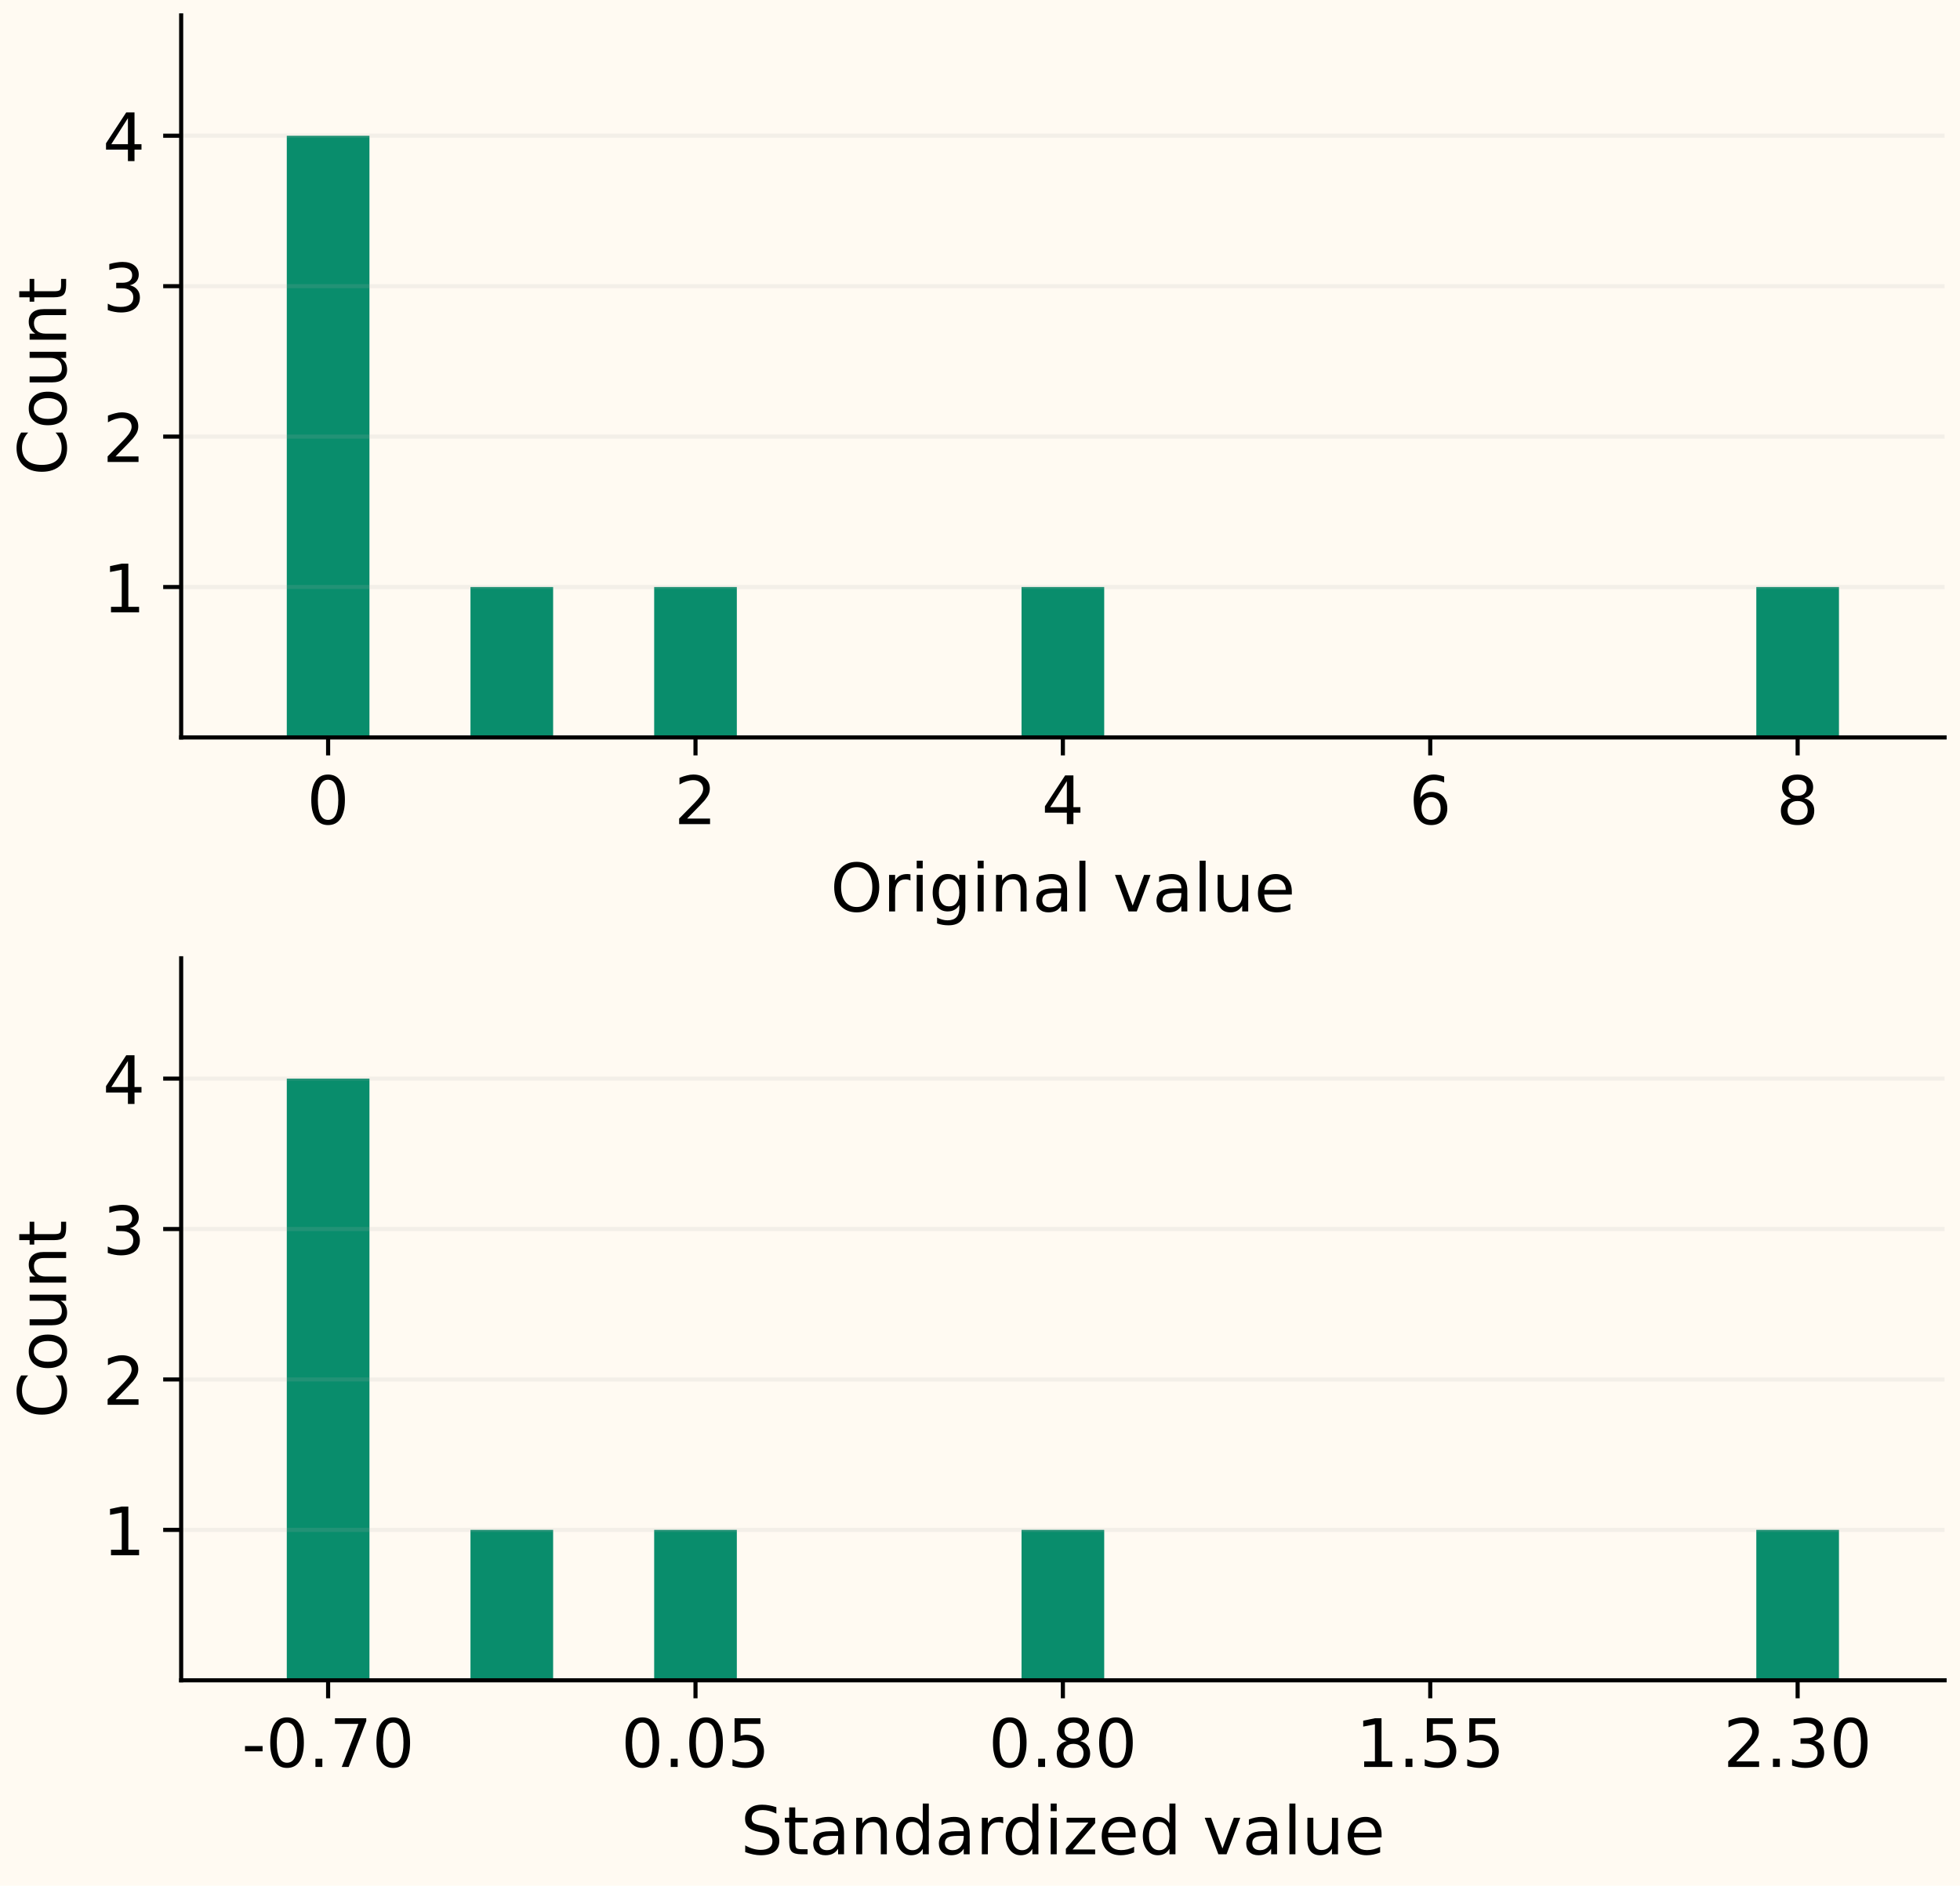
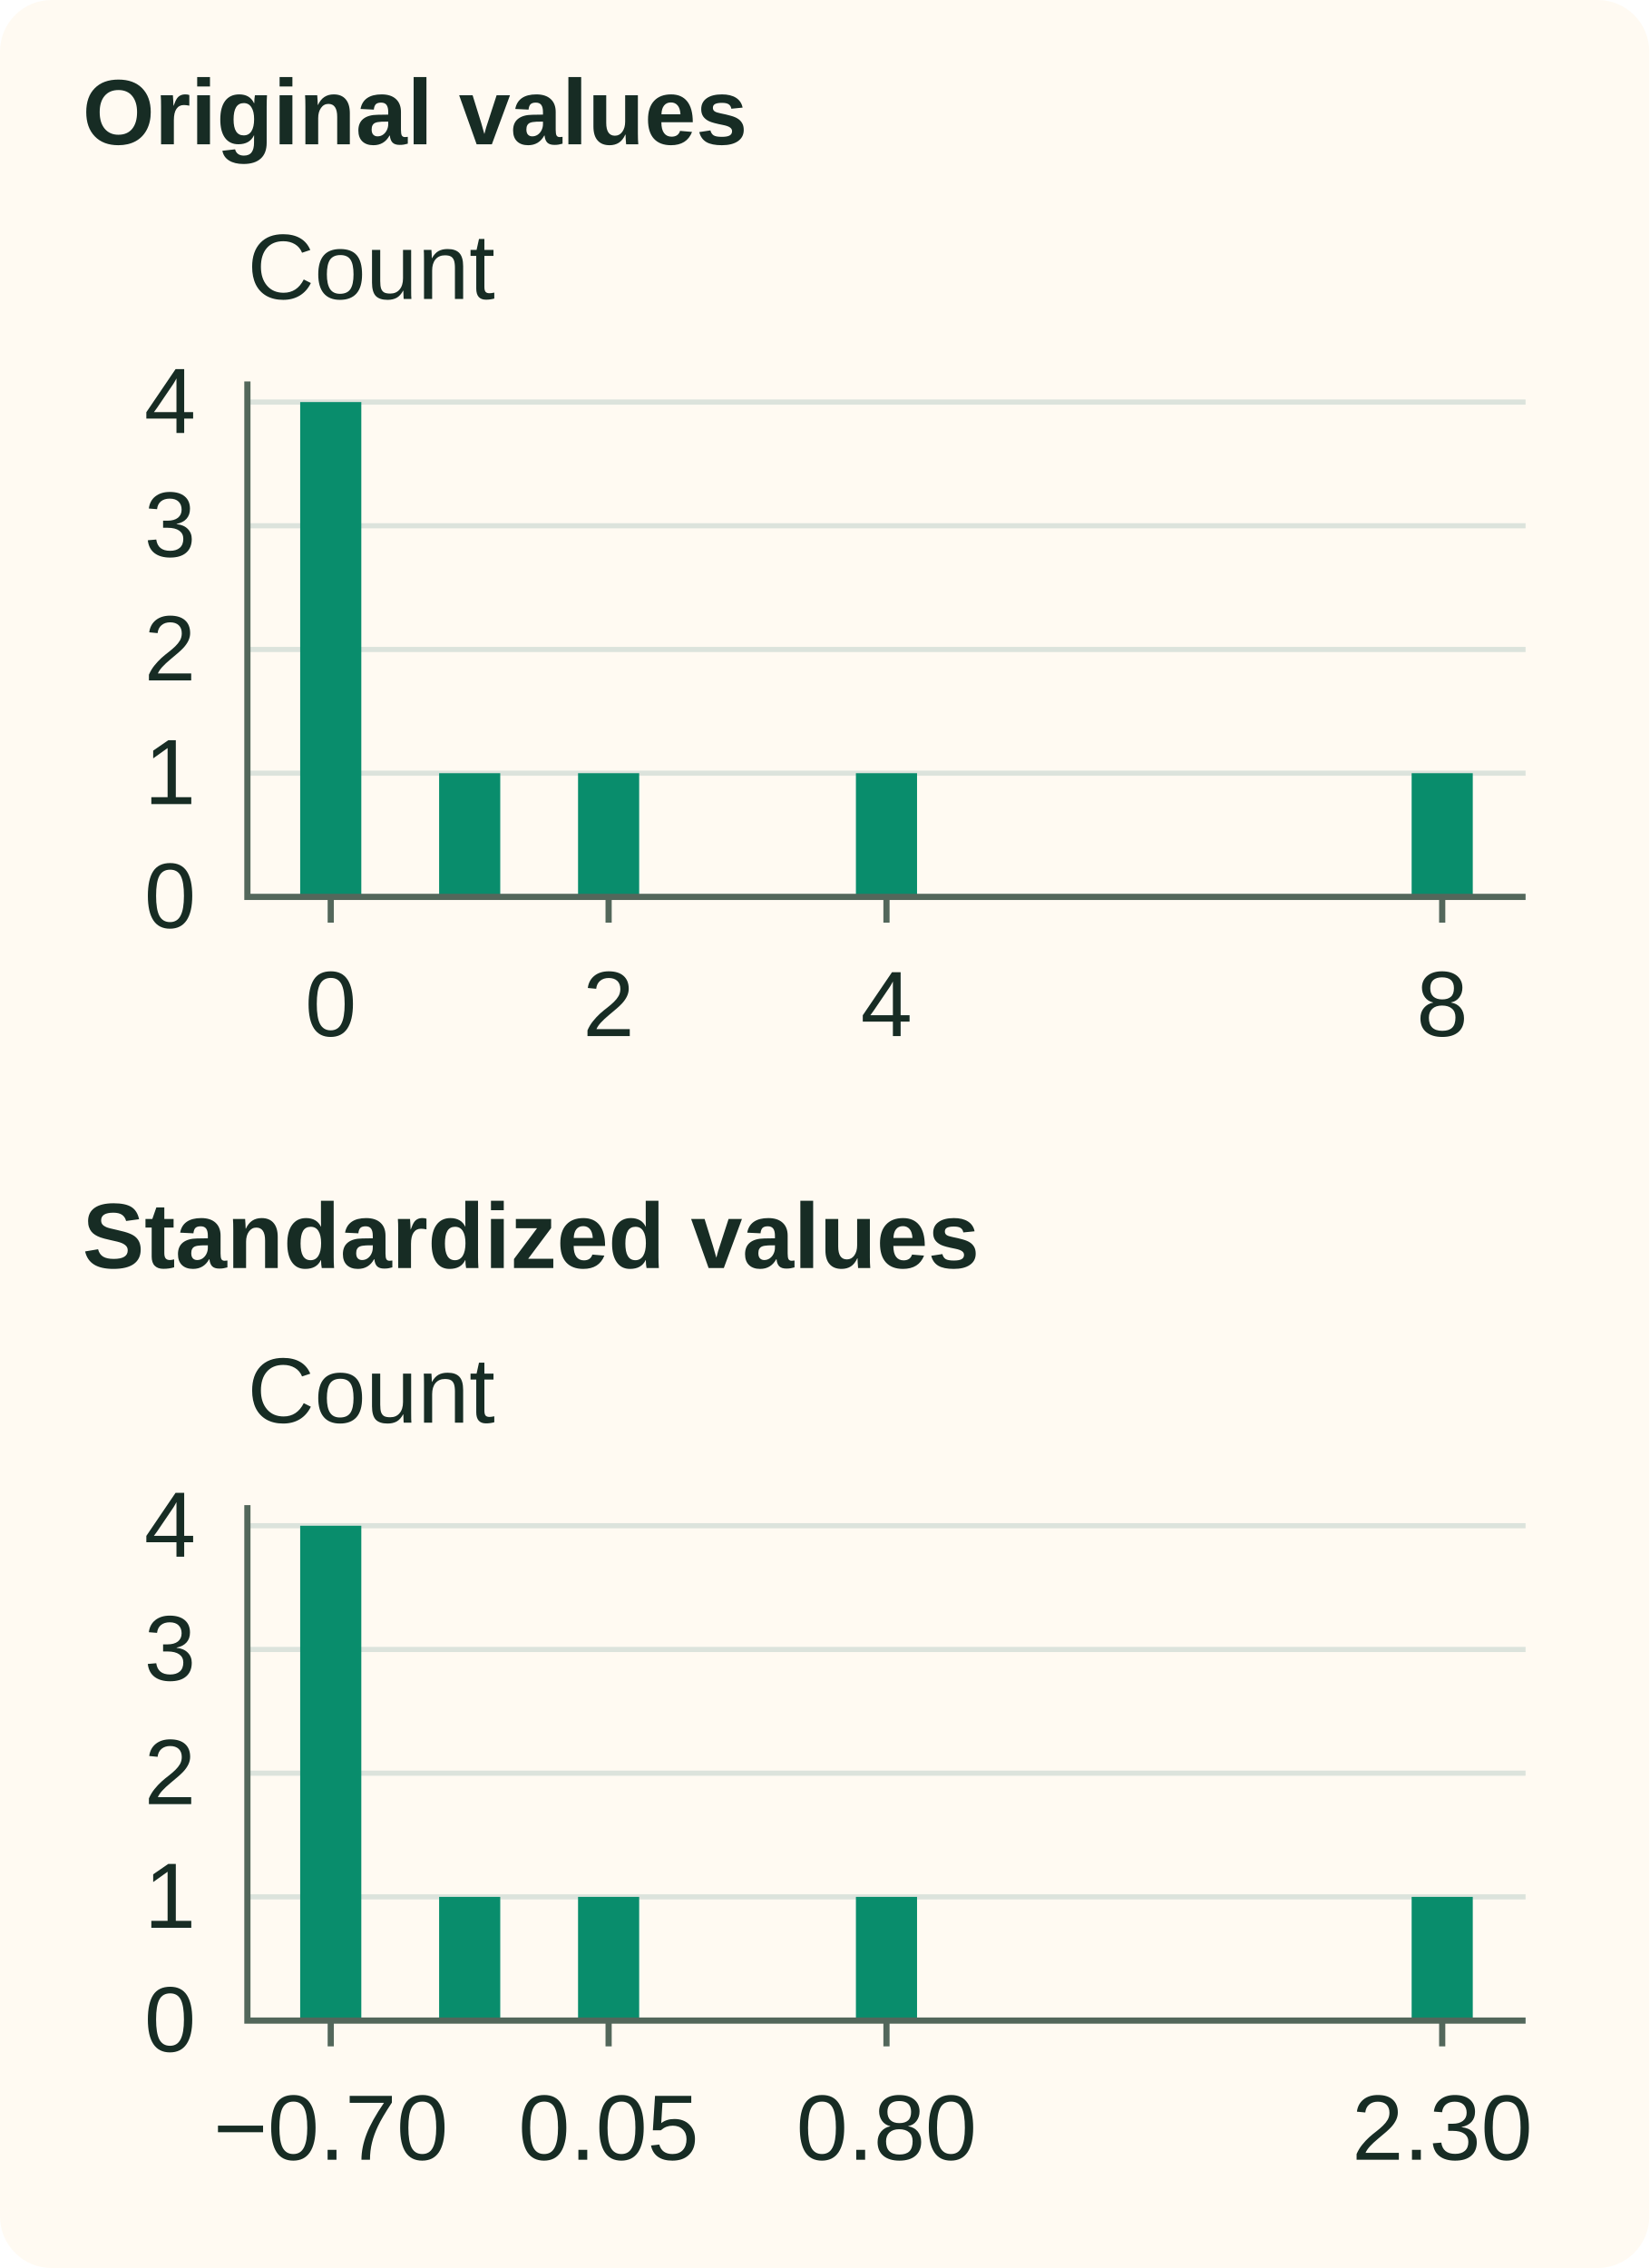
- <svg xmlns="http://www.w3.org/2000/svg" xmlns:xlink="http://www.w3.org/1999/xlink" width="381.6pt" height="367.2pt" viewBox="0 0 381.6 367.2" version="1.1">
-   <defs>
-     <style type="text/css">*{stroke-linejoin: round; stroke-linecap: butt}</style>
-   </defs>
-   <g id="figure_1">
-     <g id="patch_1">
-       <path d="M 0 367.2  L 381.6 367.2  L 381.6 0  L 0 0  z " style="fill: #fffaf2" />
-     </g>
-     <g id="axes_1">
-       <g id="patch_2">
-         <path d="M 35.271 143.599  L 378.6 143.599  L 378.6 3  L 35.271 3  z " style="fill: #fffaf2" />
-       </g>
-       <g id="patch_3">
-         <path d="M 55.835 143.599  L 71.929 143.599  L 71.929 26.433  L 55.835 26.433  z " clip-path="url(#p41cbf915d5)" style="fill: #098d6c" />
-       </g>
-       <g id="patch_4">
-         <path d="M 91.599 143.599  L 107.692 143.599  L 107.692 114.307  L 91.599 114.307  z " clip-path="url(#p41cbf915d5)" style="fill: #098d6c" />
-       </g>
-       <g id="patch_5">
-         <path d="M 127.362 143.599  L 143.456 143.599  L 143.456 114.307  L 127.362 114.307  z " clip-path="url(#p41cbf915d5)" style="fill: #098d6c" />
-       </g>
-       <g id="patch_6">
-         <path d="M 198.889 143.599  L 214.982 143.599  L 214.982 114.307  L 198.889 114.307  z " clip-path="url(#p41cbf915d5)" style="fill: #098d6c" />
-       </g>
-       <g id="patch_7">
-         <path d="M 341.942 143.599  L 358.036 143.599  L 358.036 114.307  L 341.942 114.307  z " clip-path="url(#p41cbf915d5)" style="fill: #098d6c" />
-       </g>
-       <g id="matplotlib.axis_1">
-         <g id="xtick_1">
-           <g id="line2d_1">
-             <defs>
-               <path id="ma1e07035a5" d="M 0 0  L 0 3.5  " style="stroke: #000000; stroke-width: 0.8" />
-             </defs>
-             <g>
-               <use xlink:href="#ma1e07035a5" x="63.882" y="143.599" style="stroke: #000000; stroke-width: 0.8" />
-             </g>
-           </g>
-           <g id="text_1">
-             <text style="font-size: 13px; font-family: 'DejaVu Sans', 'Bitstream Vera Sans', 'Computer Modern Sans Serif', 'Lucida Grande', 'Verdana', 'Geneva', 'Lucid', 'Arial', 'Helvetica', 'Avant Garde', sans-serif; text-anchor: middle" x="63.882" y="160.476" transform="rotate(-0 63.88218 160.4757)">0</text>
-           </g>
-         </g>
-         <g id="xtick_2">
-           <g id="line2d_2">
-             <g>
-               <use xlink:href="#ma1e07035a5" x="135.409" y="143.599" style="stroke: #000000; stroke-width: 0.8" />
-             </g>
-           </g>
-           <g id="text_2">
-             <text style="font-size: 13px; font-family: 'DejaVu Sans', 'Bitstream Vera Sans', 'Computer Modern Sans Serif', 'Lucida Grande', 'Verdana', 'Geneva', 'Lucid', 'Arial', 'Helvetica', 'Avant Garde', sans-serif; text-anchor: middle" x="135.409" y="160.476" transform="rotate(-0 135.4089 160.4757)">2</text>
-           </g>
-         </g>
-         <g id="xtick_3">
-           <g id="line2d_3">
-             <g>
-               <use xlink:href="#ma1e07035a5" x="206.936" y="143.599" style="stroke: #000000; stroke-width: 0.8" />
-             </g>
-           </g>
-           <g id="text_3">
-             <text style="font-size: 13px; font-family: 'DejaVu Sans', 'Bitstream Vera Sans', 'Computer Modern Sans Serif', 'Lucida Grande', 'Verdana', 'Geneva', 'Lucid', 'Arial', 'Helvetica', 'Avant Garde', sans-serif; text-anchor: middle" x="206.936" y="160.476" transform="rotate(-0 206.9356 160.4757)">4</text>
-           </g>
-         </g>
-         <g id="xtick_4">
-           <g id="line2d_4">
-             <g>
-               <use xlink:href="#ma1e07035a5" x="278.462" y="143.599" style="stroke: #000000; stroke-width: 0.8" />
-             </g>
-           </g>
-           <g id="text_4">
-             <text style="font-size: 13px; font-family: 'DejaVu Sans', 'Bitstream Vera Sans', 'Computer Modern Sans Serif', 'Lucida Grande', 'Verdana', 'Geneva', 'Lucid', 'Arial', 'Helvetica', 'Avant Garde', sans-serif; text-anchor: middle" x="278.462" y="160.476" transform="rotate(-0 278.4623 160.4757)">6</text>
-           </g>
-         </g>
-         <g id="xtick_5">
-           <g id="line2d_5">
-             <g>
-               <use xlink:href="#ma1e07035a5" x="349.989" y="143.599" style="stroke: #000000; stroke-width: 0.8" />
-             </g>
-           </g>
-           <g id="text_5">
-             <text style="font-size: 13px; font-family: 'DejaVu Sans', 'Bitstream Vera Sans', 'Computer Modern Sans Serif', 'Lucida Grande', 'Verdana', 'Geneva', 'Lucid', 'Arial', 'Helvetica', 'Avant Garde', sans-serif; text-anchor: middle" x="349.989" y="160.476" transform="rotate(-0 349.9891 160.4757)">8</text>
-           </g>
-         </g>
-         <g id="text_6">
-           <text style="font-size: 13px; font-family: 'DejaVu Sans', 'Bitstream Vera Sans', 'Computer Modern Sans Serif', 'Lucida Grande', 'Verdana', 'Geneva', 'Lucid', 'Arial', 'Helvetica', 'Avant Garde', sans-serif; text-anchor: middle" x="206.936" y="177.477" transform="rotate(-0 206.9356 177.4767)">Original value</text>
-         </g>
-       </g>
-       <g id="matplotlib.axis_2">
-         <g id="ytick_1">
-           <g id="line2d_6">
-             <path d="M 35.271 114.307  L 378.6 114.307  " clip-path="url(#p41cbf915d5)" style="fill: none; stroke: #b0b0b0; stroke-opacity: 0.15; stroke-width: 0.8; stroke-linecap: square" />
-           </g>
-           <g id="line2d_7">
-             <defs>
-               <path id="md4927683db" d="M 0 0  L -3.5 0  " style="stroke: #000000; stroke-width: 0.8" />
-             </defs>
-             <g>
-               <use xlink:href="#md4927683db" x="35.271" y="114.307" style="stroke: #000000; stroke-width: 0.8" />
-             </g>
-           </g>
-           <g id="text_7">
-             <text style="font-size: 13px; font-family: 'DejaVu Sans', 'Bitstream Vera Sans', 'Computer Modern Sans Serif', 'Lucida Grande', 'Verdana', 'Geneva', 'Lucid', 'Arial', 'Helvetica', 'Avant Garde', sans-serif; text-anchor: end" x="28.271" y="119.246" transform="rotate(-0 28.27149 119.2459)">1</text>
-           </g>
-         </g>
-         <g id="ytick_2">
-           <g id="line2d_8">
-             <path d="M 35.271 85.016  L 378.6 85.016  " clip-path="url(#p41cbf915d5)" style="fill: none; stroke: #b0b0b0; stroke-opacity: 0.15; stroke-width: 0.8; stroke-linecap: square" />
-           </g>
-           <g id="line2d_9">
-             <g>
-               <use xlink:href="#md4927683db" x="35.271" y="85.016" style="stroke: #000000; stroke-width: 0.8" />
-             </g>
-           </g>
-           <g id="text_8">
-             <text style="font-size: 13px; font-family: 'DejaVu Sans', 'Bitstream Vera Sans', 'Computer Modern Sans Serif', 'Lucida Grande', 'Verdana', 'Geneva', 'Lucid', 'Arial', 'Helvetica', 'Avant Garde', sans-serif; text-anchor: end" x="28.271" y="89.955" transform="rotate(-0 28.27149 89.95451)">2</text>
-           </g>
-         </g>
-         <g id="ytick_3">
-           <g id="line2d_10">
-             <path d="M 35.271 55.725  L 378.6 55.725  " clip-path="url(#p41cbf915d5)" style="fill: none; stroke: #b0b0b0; stroke-opacity: 0.15; stroke-width: 0.8; stroke-linecap: square" />
-           </g>
-           <g id="line2d_11">
-             <g>
-               <use xlink:href="#md4927683db" x="35.271" y="55.725" style="stroke: #000000; stroke-width: 0.8" />
-             </g>
-           </g>
-           <g id="text_9">
-             <text style="font-size: 13px; font-family: 'DejaVu Sans', 'Bitstream Vera Sans', 'Computer Modern Sans Serif', 'Lucida Grande', 'Verdana', 'Geneva', 'Lucid', 'Arial', 'Helvetica', 'Avant Garde', sans-serif; text-anchor: end" x="28.271" y="60.663" transform="rotate(-0 28.27149 60.66316)">3</text>
-           </g>
-         </g>
-         <g id="ytick_4">
-           <g id="line2d_12">
-             <path d="M 35.271 26.433  L 378.6 26.433  " clip-path="url(#p41cbf915d5)" style="fill: none; stroke: #b0b0b0; stroke-opacity: 0.15; stroke-width: 0.8; stroke-linecap: square" />
-           </g>
-           <g id="line2d_13">
-             <g>
-               <use xlink:href="#md4927683db" x="35.271" y="26.433" style="stroke: #000000; stroke-width: 0.8" />
-             </g>
-           </g>
-           <g id="text_10">
-             <text style="font-size: 13px; font-family: 'DejaVu Sans', 'Bitstream Vera Sans', 'Computer Modern Sans Serif', 'Lucida Grande', 'Verdana', 'Geneva', 'Lucid', 'Arial', 'Helvetica', 'Avant Garde', sans-serif; text-anchor: end" x="28.271" y="31.372" transform="rotate(-0 28.27149 31.3718)">4</text>
-           </g>
-         </g>
-         <g id="text_11">
-           <text style="font-size: 13px; font-family: 'DejaVu Sans', 'Bitstream Vera Sans', 'Computer Modern Sans Serif', 'Lucida Grande', 'Verdana', 'Geneva', 'Lucid', 'Arial', 'Helvetica', 'Avant Garde', sans-serif; text-anchor: middle" x="12.877" y="73.299" transform="rotate(-90 12.87719 73.29949)">Count</text>
-         </g>
-       </g>
-       <g id="patch_8">
-         <path d="M 35.271 143.599  L 35.271 3  " style="fill: none; stroke: #000000; stroke-width: 0.8; stroke-linejoin: miter; stroke-linecap: square" />
-       </g>
-       <g id="patch_9">
-         <path d="M 35.271 143.599  L 378.6 143.599  " style="fill: none; stroke: #000000; stroke-width: 0.8; stroke-linejoin: miter; stroke-linecap: square" />
-       </g>
-     </g>
-     <g id="axes_2">
-       <g id="patch_10">
-         <path d="M 35.271 327.199  L 378.6 327.199  L 378.6 186.6  L 35.271 186.6  z " style="fill: #fffaf2" />
-       </g>
-       <g id="patch_11">
-         <path d="M 55.835 327.199  L 71.929 327.199  L 71.929 210.033  L 55.835 210.033  z " clip-path="url(#p1b7e81c7fa)" style="fill: #098d6c" />
-       </g>
-       <g id="patch_12">
-         <path d="M 91.599 327.199  L 107.692 327.199  L 107.692 297.907  L 91.599 297.907  z " clip-path="url(#p1b7e81c7fa)" style="fill: #098d6c" />
-       </g>
-       <g id="patch_13">
-         <path d="M 127.362 327.199  L 143.456 327.199  L 143.456 297.907  L 127.362 297.907  z " clip-path="url(#p1b7e81c7fa)" style="fill: #098d6c" />
-       </g>
-       <g id="patch_14">
-         <path d="M 198.889 327.199  L 214.982 327.199  L 214.982 297.907  L 198.889 297.907  z " clip-path="url(#p1b7e81c7fa)" style="fill: #098d6c" />
-       </g>
-       <g id="patch_15">
-         <path d="M 341.942 327.199  L 358.036 327.199  L 358.036 297.907  L 341.942 297.907  z " clip-path="url(#p1b7e81c7fa)" style="fill: #098d6c" />
-       </g>
-       <g id="matplotlib.axis_3">
-         <g id="xtick_6">
-           <g id="line2d_14">
-             <g>
-               <use xlink:href="#ma1e07035a5" x="63.882" y="327.199" style="stroke: #000000; stroke-width: 0.8" />
-             </g>
-           </g>
-           <g id="text_12">
-             <text style="font-size: 13px; font-family: 'DejaVu Sans', 'Bitstream Vera Sans', 'Computer Modern Sans Serif', 'Lucida Grande', 'Verdana', 'Geneva', 'Lucid', 'Arial', 'Helvetica', 'Avant Garde', sans-serif; text-anchor: middle" x="63.882" y="344.076" transform="rotate(-0 63.88218 344.0757)">-0.70</text>
-           </g>
-         </g>
-         <g id="xtick_7">
-           <g id="line2d_15">
-             <g>
-               <use xlink:href="#ma1e07035a5" x="135.409" y="327.199" style="stroke: #000000; stroke-width: 0.8" />
-             </g>
-           </g>
-           <g id="text_13">
-             <text style="font-size: 13px; font-family: 'DejaVu Sans', 'Bitstream Vera Sans', 'Computer Modern Sans Serif', 'Lucida Grande', 'Verdana', 'Geneva', 'Lucid', 'Arial', 'Helvetica', 'Avant Garde', sans-serif; text-anchor: middle" x="135.409" y="344.076" transform="rotate(-0 135.4089 344.0757)">0.05</text>
-           </g>
-         </g>
-         <g id="xtick_8">
-           <g id="line2d_16">
-             <g>
-               <use xlink:href="#ma1e07035a5" x="206.936" y="327.199" style="stroke: #000000; stroke-width: 0.8" />
-             </g>
-           </g>
-           <g id="text_14">
-             <text style="font-size: 13px; font-family: 'DejaVu Sans', 'Bitstream Vera Sans', 'Computer Modern Sans Serif', 'Lucida Grande', 'Verdana', 'Geneva', 'Lucid', 'Arial', 'Helvetica', 'Avant Garde', sans-serif; text-anchor: middle" x="206.936" y="344.076" transform="rotate(-0 206.9356 344.0757)">0.80</text>
-           </g>
-         </g>
-         <g id="xtick_9">
-           <g id="line2d_17">
-             <g>
-               <use xlink:href="#ma1e07035a5" x="278.462" y="327.199" style="stroke: #000000; stroke-width: 0.8" />
-             </g>
-           </g>
-           <g id="text_15">
-             <text style="font-size: 13px; font-family: 'DejaVu Sans', 'Bitstream Vera Sans', 'Computer Modern Sans Serif', 'Lucida Grande', 'Verdana', 'Geneva', 'Lucid', 'Arial', 'Helvetica', 'Avant Garde', sans-serif; text-anchor: middle" x="278.462" y="344.076" transform="rotate(-0 278.4623 344.0757)">1.55</text>
-           </g>
-         </g>
-         <g id="xtick_10">
-           <g id="line2d_18">
-             <g>
-               <use xlink:href="#ma1e07035a5" x="349.989" y="327.199" style="stroke: #000000; stroke-width: 0.8" />
-             </g>
-           </g>
-           <g id="text_16">
-             <text style="font-size: 13px; font-family: 'DejaVu Sans', 'Bitstream Vera Sans', 'Computer Modern Sans Serif', 'Lucida Grande', 'Verdana', 'Geneva', 'Lucid', 'Arial', 'Helvetica', 'Avant Garde', sans-serif; text-anchor: middle" x="349.989" y="344.076" transform="rotate(-0 349.9891 344.0757)">2.30</text>
-           </g>
-         </g>
-         <g id="text_17">
-           <text style="font-size: 13px; font-family: 'DejaVu Sans', 'Bitstream Vera Sans', 'Computer Modern Sans Serif', 'Lucida Grande', 'Verdana', 'Geneva', 'Lucid', 'Arial', 'Helvetica', 'Avant Garde', sans-serif; text-anchor: middle" x="206.936" y="361.077" transform="rotate(-0 206.9356 361.0767)">Standardized value</text>
-         </g>
-       </g>
-       <g id="matplotlib.axis_4">
-         <g id="ytick_5">
-           <g id="line2d_19">
-             <path d="M 35.271 297.907  L 378.6 297.907  " clip-path="url(#p1b7e81c7fa)" style="fill: none; stroke: #b0b0b0; stroke-opacity: 0.15; stroke-width: 0.8; stroke-linecap: square" />
-           </g>
-           <g id="line2d_20">
-             <g>
-               <use xlink:href="#md4927683db" x="35.271" y="297.907" style="stroke: #000000; stroke-width: 0.8" />
-             </g>
-           </g>
-           <g id="text_18">
-             <text style="font-size: 13px; font-family: 'DejaVu Sans', 'Bitstream Vera Sans', 'Computer Modern Sans Serif', 'Lucida Grande', 'Verdana', 'Geneva', 'Lucid', 'Arial', 'Helvetica', 'Avant Garde', sans-serif; text-anchor: end" x="28.271" y="302.846" transform="rotate(-0 28.27149 302.8459)">1</text>
-           </g>
-         </g>
-         <g id="ytick_6">
-           <g id="line2d_21">
-             <path d="M 35.271 268.616  L 378.6 268.616  " clip-path="url(#p1b7e81c7fa)" style="fill: none; stroke: #b0b0b0; stroke-opacity: 0.15; stroke-width: 0.8; stroke-linecap: square" />
-           </g>
-           <g id="line2d_22">
-             <g>
-               <use xlink:href="#md4927683db" x="35.271" y="268.616" style="stroke: #000000; stroke-width: 0.8" />
-             </g>
-           </g>
-           <g id="text_19">
-             <text style="font-size: 13px; font-family: 'DejaVu Sans', 'Bitstream Vera Sans', 'Computer Modern Sans Serif', 'Lucida Grande', 'Verdana', 'Geneva', 'Lucid', 'Arial', 'Helvetica', 'Avant Garde', sans-serif; text-anchor: end" x="28.271" y="273.555" transform="rotate(-0 28.27149 273.5545)">2</text>
-           </g>
-         </g>
-         <g id="ytick_7">
-           <g id="line2d_23">
-             <path d="M 35.271 239.325  L 378.6 239.325  " clip-path="url(#p1b7e81c7fa)" style="fill: none; stroke: #b0b0b0; stroke-opacity: 0.15; stroke-width: 0.8; stroke-linecap: square" />
-           </g>
-           <g id="line2d_24">
-             <g>
-               <use xlink:href="#md4927683db" x="35.271" y="239.325" style="stroke: #000000; stroke-width: 0.8" />
-             </g>
-           </g>
-           <g id="text_20">
-             <text style="font-size: 13px; font-family: 'DejaVu Sans', 'Bitstream Vera Sans', 'Computer Modern Sans Serif', 'Lucida Grande', 'Verdana', 'Geneva', 'Lucid', 'Arial', 'Helvetica', 'Avant Garde', sans-serif; text-anchor: end" x="28.271" y="244.263" transform="rotate(-0 28.27149 244.2632)">3</text>
-           </g>
-         </g>
-         <g id="ytick_8">
-           <g id="line2d_25">
-             <path d="M 35.271 210.033  L 378.6 210.033  " clip-path="url(#p1b7e81c7fa)" style="fill: none; stroke: #b0b0b0; stroke-opacity: 0.15; stroke-width: 0.8; stroke-linecap: square" />
-           </g>
-           <g id="line2d_26">
-             <g>
-               <use xlink:href="#md4927683db" x="35.271" y="210.033" style="stroke: #000000; stroke-width: 0.8" />
-             </g>
-           </g>
-           <g id="text_21">
-             <text style="font-size: 13px; font-family: 'DejaVu Sans', 'Bitstream Vera Sans', 'Computer Modern Sans Serif', 'Lucida Grande', 'Verdana', 'Geneva', 'Lucid', 'Arial', 'Helvetica', 'Avant Garde', sans-serif; text-anchor: end" x="28.271" y="214.972" transform="rotate(-0 28.27149 214.9718)">4</text>
-           </g>
-         </g>
-         <g id="text_22">
-           <text style="font-size: 13px; font-family: 'DejaVu Sans', 'Bitstream Vera Sans', 'Computer Modern Sans Serif', 'Lucida Grande', 'Verdana', 'Geneva', 'Lucid', 'Arial', 'Helvetica', 'Avant Garde', sans-serif; text-anchor: middle" x="12.877" y="256.899" transform="rotate(-90 12.87719 256.8995)">Count</text>
-         </g>
-       </g>
-       <g id="patch_16">
-         <path d="M 35.271 327.199  L 35.271 186.6  " style="fill: none; stroke: #000000; stroke-width: 0.8; stroke-linejoin: miter; stroke-linecap: square" />
-       </g>
-       <g id="patch_17">
-         <path d="M 35.271 327.199  L 378.6 327.199  " style="fill: none; stroke: #000000; stroke-width: 0.8; stroke-linejoin: miter; stroke-linecap: square" />
-       </g>
-     </g>
-   </g>
-   <defs>
-     <clipPath id="p41cbf915d5">
-       <rect x="35.271" y="3" width="343.328" height="140.599" />
-     </clipPath>
-     <clipPath id="p1b7e81c7fa">
-       <rect x="35.271" y="186.6" width="343.328" height="140.599" />
-     </clipPath>
-   </defs>
+ <svg xmlns="http://www.w3.org/2000/svg" width="320" height="440" viewBox="0 0 320 440" role="img" aria-labelledby="title description">
+   <style>text{font:18px Arial,sans-serif;fill:#172c24} .heading{font-weight:700}.grid{stroke:#dce3dc;stroke-width:1} .axis{stroke:#53675b;stroke-width:1.2}</style>
+   <rect width="320" height="440" rx="10" fill="#fffaf2" />
+   <text x="16" y="28" class="heading">Original values</text>
+   <text x="48" y="58">Count</text>
+   <path d="M48 174H296" class="grid" />
+   <text x="38" y="180" text-anchor="end">0</text>
+   <path d="M48 150H296" class="grid" />
+   <text x="38" y="156" text-anchor="end">1</text>
+   <path d="M48 126H296" class="grid" />
+   <text x="38" y="132" text-anchor="end">2</text>
+   <path d="M48 102H296" class="grid" />
+   <text x="38" y="108" text-anchor="end">3</text>
+   <path d="M48 78H296" class="grid" />
+   <text x="38" y="84" text-anchor="end">4</text>
+   <rect x="58.243" y="78" width="11.861" height="96" fill="#098d6c" />
+   <rect x="85.200" y="150" width="11.861" height="24" fill="#098d6c" />
+   <rect x="112.157" y="150" width="11.861" height="24" fill="#098d6c" />
+   <rect x="166.070" y="150" width="11.861" height="24" fill="#098d6c" />
+   <rect x="273.896" y="150" width="11.861" height="24" fill="#098d6c" />
+   <path d="M48 74V174H296" class="axis" fill="none" />
+   <path d="M64.174 174v5" class="axis" />
+   <text x="64.174" y="201" text-anchor="middle">0</text>
+   <path d="M118.087 174v5" class="axis" />
+   <text x="118.087" y="201" text-anchor="middle">2</text>
+   <path d="M172.000 174v5" class="axis" />
+   <text x="172.000" y="201" text-anchor="middle">4</text>
+   <path d="M279.826 174v5" class="axis" />
+   <text x="279.826" y="201" text-anchor="middle">8</text>
+   <text x="16" y="246" class="heading">Standardized values</text>
+   <text x="48" y="276">Count</text>
+   <path d="M48 392H296" class="grid" />
+   <text x="38" y="398" text-anchor="end">0</text>
+   <path d="M48 368H296" class="grid" />
+   <text x="38" y="374" text-anchor="end">1</text>
+   <path d="M48 344H296" class="grid" />
+   <text x="38" y="350" text-anchor="end">2</text>
+   <path d="M48 320H296" class="grid" />
+   <text x="38" y="326" text-anchor="end">3</text>
+   <path d="M48 296H296" class="grid" />
+   <text x="38" y="302" text-anchor="end">4</text>
+   <rect x="58.243" y="296" width="11.861" height="96" fill="#098d6c" />
+   <rect x="85.200" y="368" width="11.861" height="24" fill="#098d6c" />
+   <rect x="112.157" y="368" width="11.861" height="24" fill="#098d6c" />
+   <rect x="166.070" y="368" width="11.861" height="24" fill="#098d6c" />
+   <rect x="273.896" y="368" width="11.861" height="24" fill="#098d6c" />
+   <path d="M48 292V392H296" class="axis" fill="none" />
+   <path d="M64.174 392v5" class="axis" />
+   <text x="64.174" y="419" text-anchor="middle">−0.70</text>
+   <path d="M118.087 392v5" class="axis" />
+   <text x="118.087" y="419" text-anchor="middle">0.05</text>
+   <path d="M172.000 392v5" class="axis" />
+   <text x="172.000" y="419" text-anchor="middle">0.80</text>
+   <path d="M279.826 392v5" class="axis" />
+   <text x="279.826" y="419" text-anchor="middle">2.30</text>
</svg>
